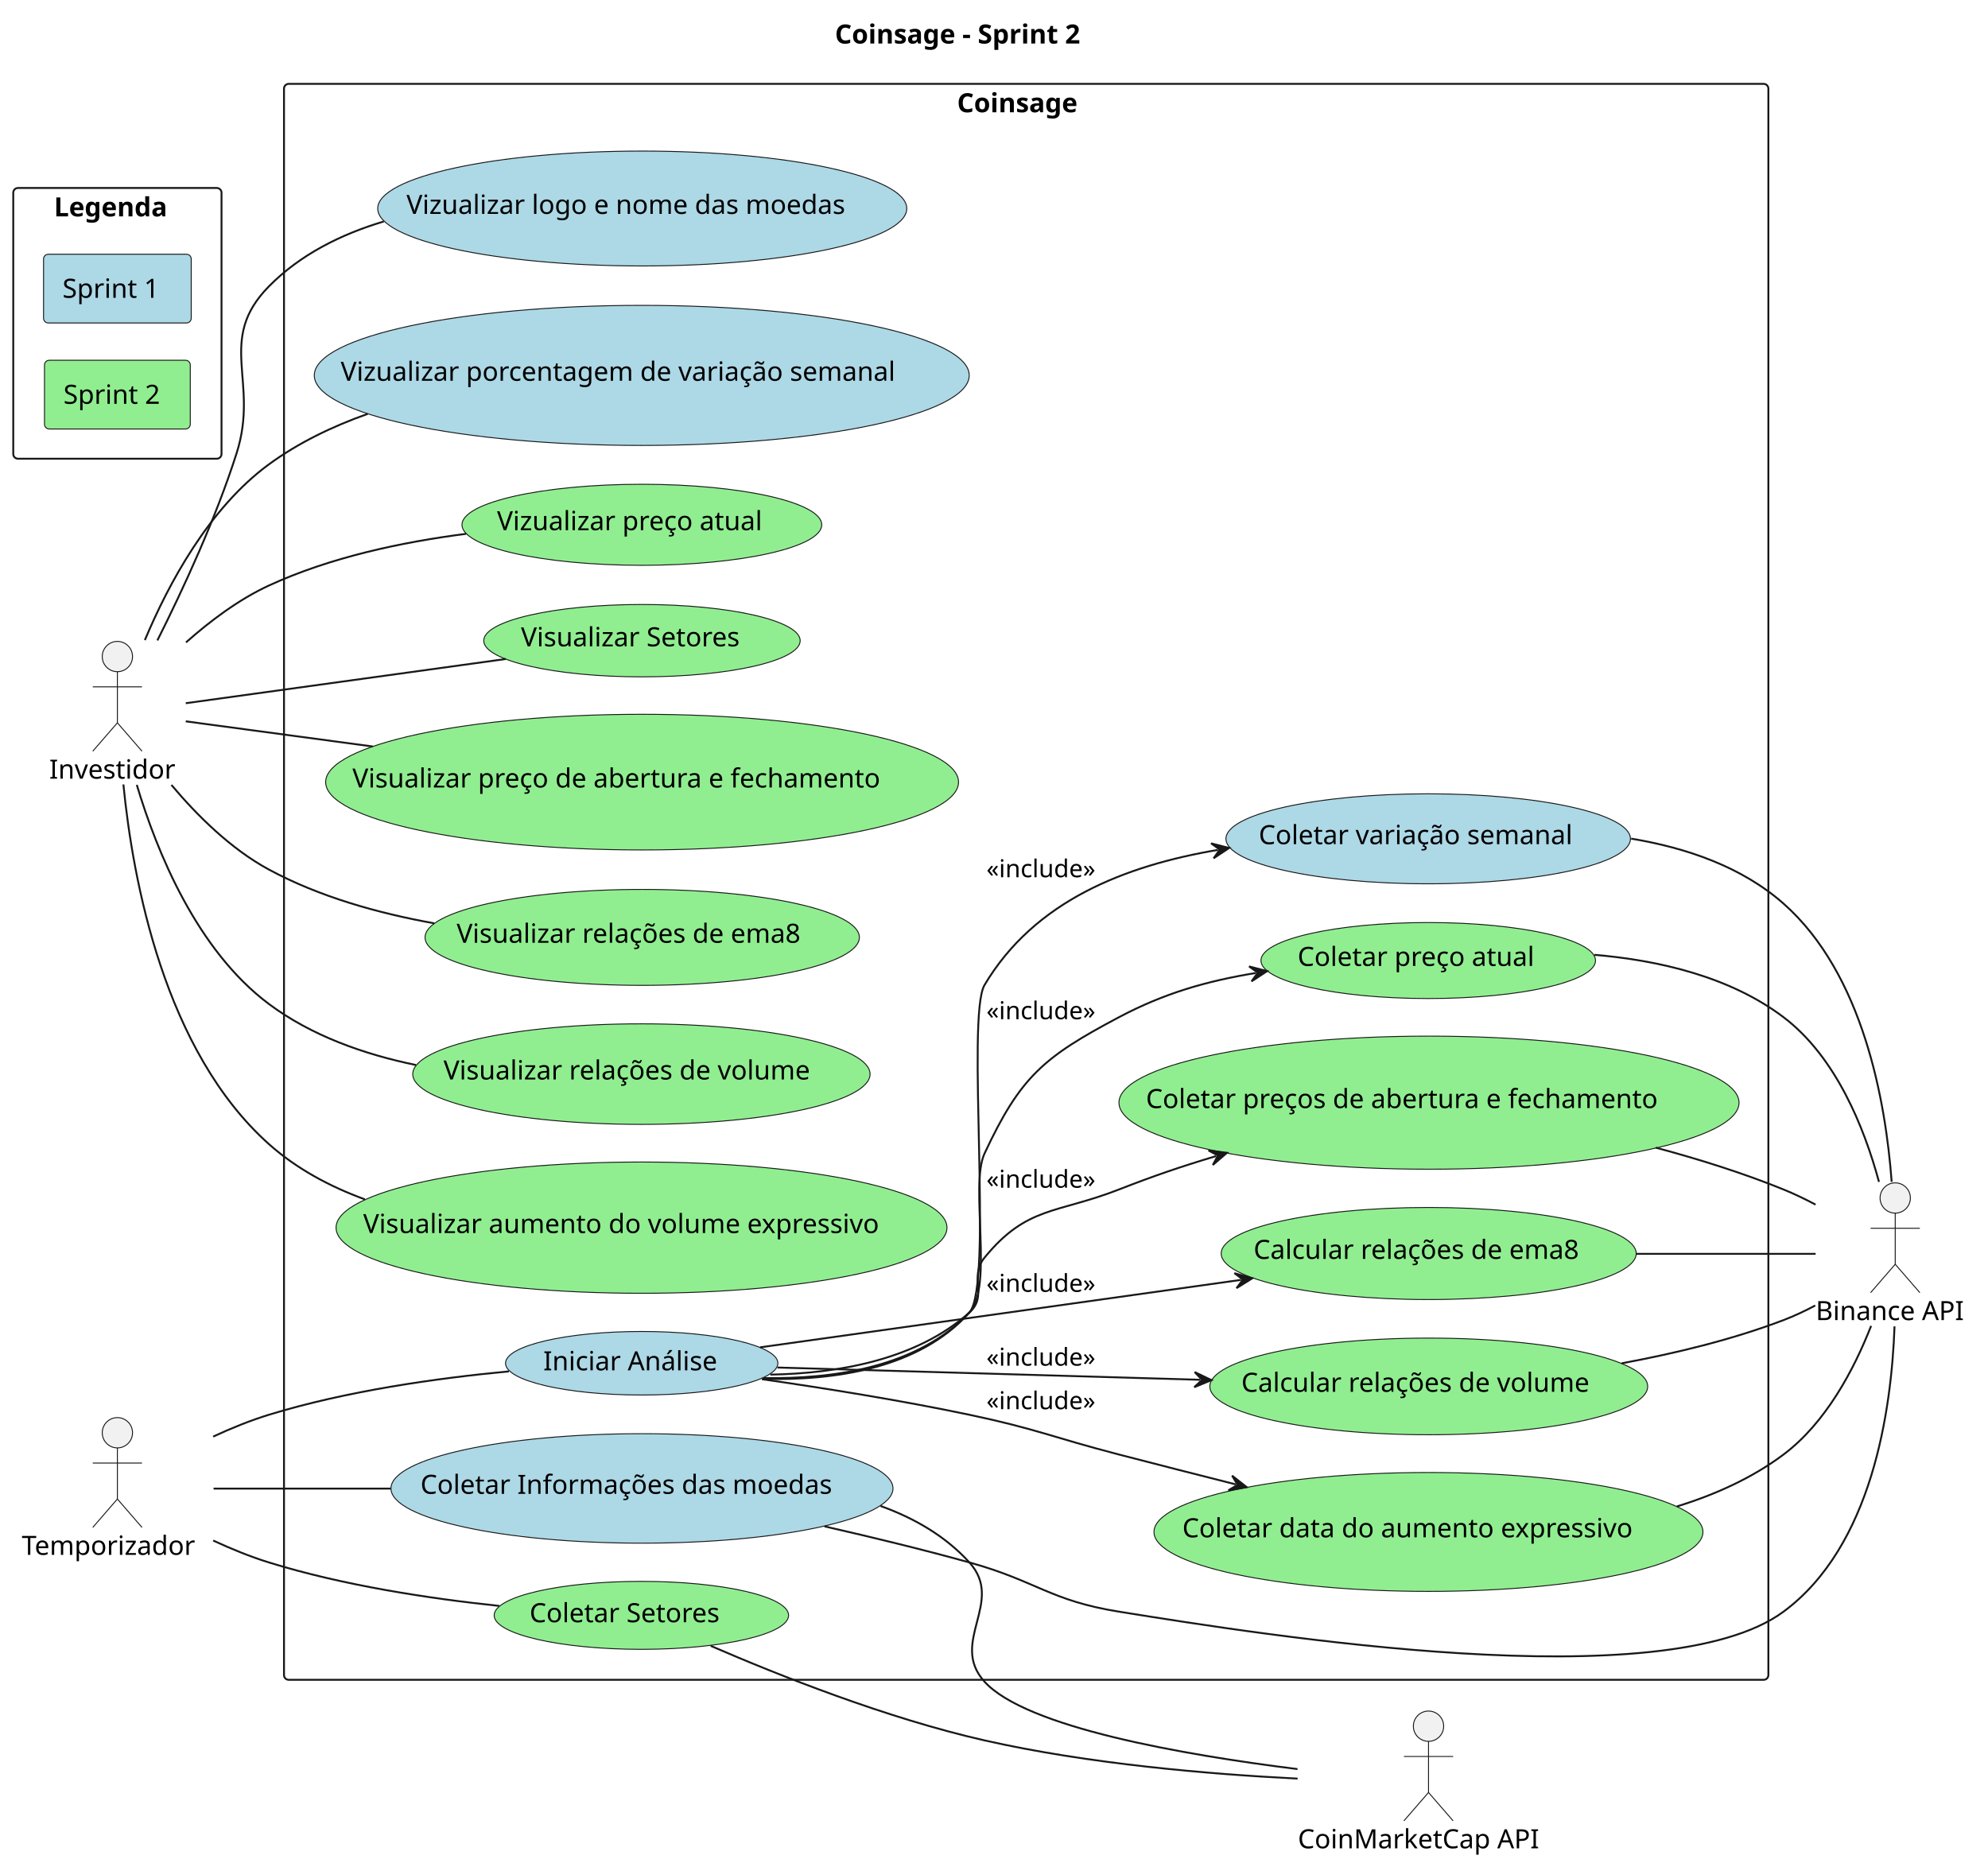
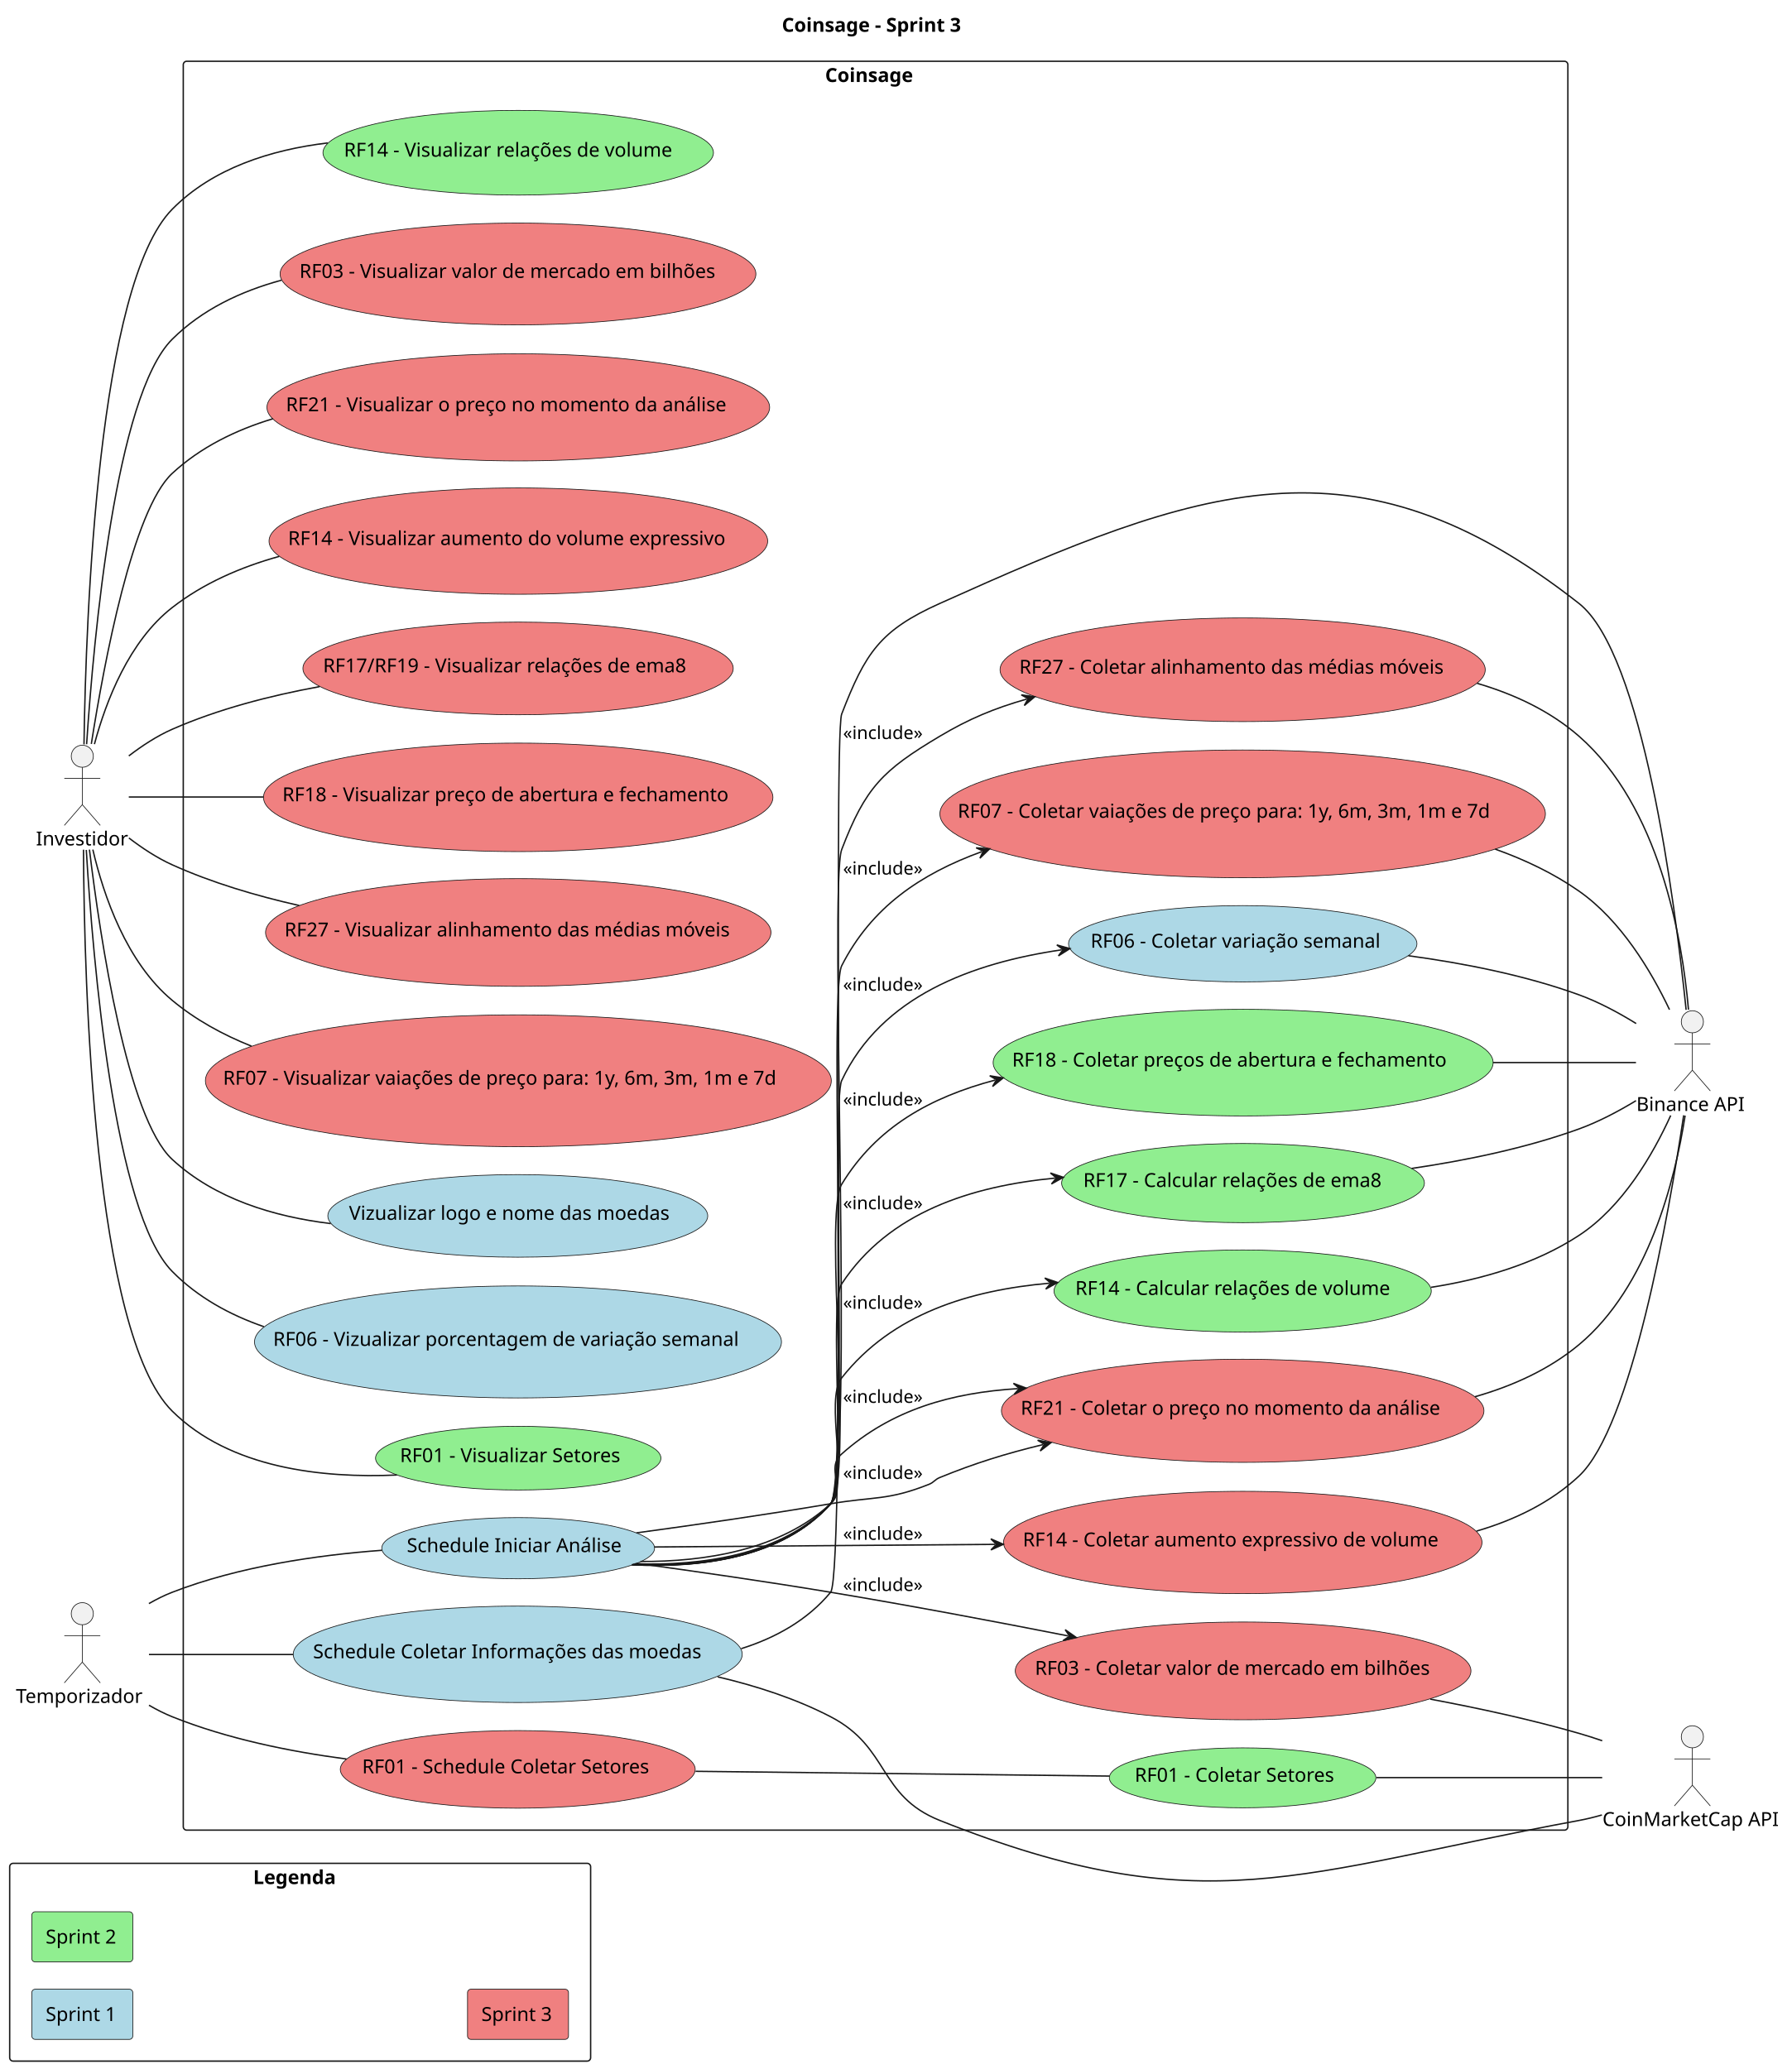
- <svg xmlns="http://www.w3.org/2000/svg" contentStyleType="text/css" height="984px" preserveAspectRatio="none" style="width:1050px;height:984px;background:#FFFFFF;" version="1.1" viewBox="0 0 1050 984" width="1050px" zoomAndPan="magnify">
+ <svg xmlns="http://www.w3.org/2000/svg" contentStyleType="text/css" height="1496px" preserveAspectRatio="none" style="width:1295px;height:1496px;background:#FFFFFF;" version="1.1" viewBox="0 0 1295 1496" width="1295px" zoomAndPan="magnify">
  <defs />
  <g>
-     <text fill="#000000" font-family="sans-serif" font-size="14" font-weight="bold" lengthAdjust="spacing" textLength="154" x="441" y="22.995">Coinsage - Sprint 2</text>
+     <text fill="#000000" font-family="sans-serif" font-size="14" font-weight="bold" lengthAdjust="spacing" textLength="151" x="565.25" y="22.995">Coinsage - Sprint 3</text>
    <g id="cluster_Legenda">
-       <rect fill="none" height="143" rx="2.5" ry="2.5" style="stroke:#181818;stroke-width:1.0;" width="110" x="7" y="99.297" />
-       <text fill="#000000" font-family="sans-serif" font-size="14" font-weight="bold" lengthAdjust="spacing" textLength="67" x="28.5" y="114.292">Legenda</text>
+       <rect fill="none" height="143" rx="2.5" ry="2.5" style="stroke:#181818;stroke-width:1.0;" width="420" x="7" y="1347.297" />
+       <text fill="#000000" font-family="sans-serif" font-size="14" font-weight="bold" lengthAdjust="spacing" textLength="68" x="183" y="1362.292">Legenda</text>
    </g>
    <g id="cluster_Coinsage">
-       <rect fill="none" height="843" rx="2.5" ry="2.5" style="stroke:#181818;stroke-width:1.0;" width="784" x="150" y="44.297" />
-       <text fill="#000000" font-family="sans-serif" font-size="14" font-weight="bold" lengthAdjust="spacing" textLength="73" x="505.5" y="59.292">Coinsage</text>
+       <rect fill="none" height="1279" rx="2.5" ry="2.5" style="stroke:#181818;stroke-width:1.0;" width="1001" x="132.5" y="44.297" />
+       <text fill="#000000" font-family="sans-serif" font-size="14" font-weight="bold" lengthAdjust="spacing" textLength="73" x="596.5" y="59.292">Coinsage</text>
    </g>
    <g id="elem_Sprint 1">
-       <rect fill="#ADD8E6" height="36.297" rx="2.5" ry="2.5" style="stroke:#181818;stroke-width:0.5;" width="78" x="23" y="134.297" />
-       <text fill="#000000" font-family="sans-serif" font-size="14" lengthAdjust="spacing" textLength="58" x="33" y="157.292">Sprint 1</text>
+       <rect fill="#ADD8E6" height="36.297" rx="2.5" ry="2.5" style="stroke:#181818;stroke-width:0.5;" width="73" x="23" y="1438.297" />
+       <text fill="#000000" font-family="sans-serif" font-size="14" lengthAdjust="spacing" textLength="53" x="33" y="1461.292">Sprint 1</text>
    </g>
    <g id="elem_Sprint 2">
-       <rect fill="#90EE90" height="36.297" rx="2.5" ry="2.5" style="stroke:#181818;stroke-width:0.5;" width="77" x="23.5" y="190.297" />
-       <text fill="#000000" font-family="sans-serif" font-size="14" lengthAdjust="spacing" textLength="57" x="33.5" y="213.292">Sprint 2</text>
+       <rect fill="#90EE90" height="36.297" rx="2.5" ry="2.5" style="stroke:#181818;stroke-width:0.5;" width="73" x="23" y="1382.297" />
+       <text fill="#000000" font-family="sans-serif" font-size="14" lengthAdjust="spacing" textLength="53" x="33" y="1405.292">Sprint 2</text>
+     </g>
+     <g id="elem_Sprint 3">
+       <rect fill="#F08080" height="36.297" rx="2.5" ry="2.5" style="stroke:#181818;stroke-width:0.5;" width="73" x="338" y="1438.297" />
+       <text fill="#000000" font-family="sans-serif" font-size="14" lengthAdjust="spacing" textLength="53" x="348" y="1461.292">Sprint 3</text>
+     </g>
+     <g id="elem_sch_cripto_info">
+       <ellipse cx="374.298" cy="1196.157" fill="#ADD8E6" rx="162.298" ry="34.86" style="stroke:#181818;stroke-width:0.5;" />
+       <text fill="#000000" font-family="sans-serif" font-size="14" lengthAdjust="spacing" textLength="296" x="226.298" y="1199.003">Schedule Coletar Informações das moedas</text>
    </g>
    <g id="elem_sch_analysis">
-       <ellipse cx="338.929" cy="720.083" fill="#ADD8E6" rx="71.929" ry="16.786" style="stroke:#181818;stroke-width:0.5;" />
-       <text fill="#000000" font-family="sans-serif" font-size="14" lengthAdjust="spacing" textLength="98" x="286.929" y="723.83">Iniciar Análise</text>
-     </g>
-     <g id="elem_sch_cripto_info">
-       <ellipse cx="339.072" cy="786.211" fill="#ADD8E6" rx="132.572" ry="28.914" style="stroke:#181818;stroke-width:0.5;" />
-       <text fill="#000000" font-family="sans-serif" font-size="14" lengthAdjust="spacing" textLength="234" x="222.072" y="789.058">Coletar Informações das moedas</text>
+       <ellipse cx="374.615" cy="1119.42" fill="#ADD8E6" rx="98.615" ry="22.123" style="stroke:#181818;stroke-width:0.5;" />
+       <text fill="#000000" font-family="sans-serif" font-size="14" lengthAdjust="spacing" textLength="161" x="294.115" y="1122.266">Schedule Iniciar Análise</text>
+     </g>
+     <g id="elem_sch_sectors">
+       <ellipse cx="374.308" cy="1279.359" fill="#F08080" rx="128.308" ry="28.062" style="stroke:#181818;stroke-width:0.5;" />
+       <text fill="#000000" font-family="sans-serif" font-size="14" lengthAdjust="spacing" textLength="225" x="261.808" y="1282.205">RF01 - Schedule Coletar Setores</text>
    </g>
    <g id="elem_collect_cripto_week_incresse">
-       <ellipse cx="754.328" cy="443.062" fill="#ADD8E6" rx="106.828" ry="23.765" style="stroke:#181818;stroke-width:0.5;" />
-       <text fill="#000000" font-family="sans-serif" font-size="14" lengthAdjust="spacing" textLength="179" x="664.828" y="445.909">Coletar variação semanal</text>
+       <ellipse cx="898.447" cy="682.386" fill="#ADD8E6" rx="125.947" ry="27.589" style="stroke:#181818;stroke-width:0.5;" />
+       <text fill="#000000" font-family="sans-serif" font-size="14" lengthAdjust="spacing" textLength="220" x="788.447" y="685.233">RF06 - Coletar variação semanal</text>
+     </g>
+     <g id="elem_collect_sectors">
+       <ellipse cx="898.359" cy="1285.469" fill="#90EE90" rx="96.359" ry="21.672" style="stroke:#181818;stroke-width:0.5;" />
+       <text fill="#000000" font-family="sans-serif" font-size="14" lengthAdjust="spacing" textLength="156" x="820.359" y="1288.315">RF01 - Coletar Setores</text>
+     </g>
+     <g id="elem_collect_cripto_open_close">
+       <ellipse cx="898.733" cy="768.343" fill="#90EE90" rx="180.733" ry="38.547" style="stroke:#181818;stroke-width:0.5;" />
+       <text fill="#000000" font-family="sans-serif" font-size="14" lengthAdjust="spacing" textLength="334" x="731.733" y="771.19">RF18 - Coletar preços de abertura e fechamento</text>
+     </g>
+     <g id="elem_collect_ema8_relations">
+       <ellipse cx="898.649" cy="855.427" fill="#90EE90" rx="131.149" ry="28.63" style="stroke:#181818;stroke-width:0.5;" />
+       <text fill="#000000" font-family="sans-serif" font-size="14" lengthAdjust="spacing" textLength="231" x="783.149" y="858.273">RF17 - Calcular relações de ema8</text>
+     </g>
+     <g id="elem_collect_volume_relations">
+       <ellipse cx="898.375" cy="933.472" fill="#90EE90" rx="136.375" ry="29.675" style="stroke:#181818;stroke-width:0.5;" />
+       <text fill="#000000" font-family="sans-serif" font-size="14" lengthAdjust="spacing" textLength="242" x="777.375" y="936.319">RF14 - Calcular relações de volume</text>
+     </g>
+     <g id="elem_collect_market_cap">
+       <ellipse cx="898.716" cy="1208.14" fill="#F08080" rx="164.716" ry="35.343" style="stroke:#181818;stroke-width:0.5;" />
+       <text fill="#000000" font-family="sans-serif" font-size="14" lengthAdjust="spacing" textLength="301" x="748.216" y="1210.987">RF03 - Coletar valor de mercado em bilhões</text>
    </g>
    <g id="elem_collect_cripto_current_price">
-       <ellipse cx="754.352" cy="507.367" fill="#90EE90" rx="88.352" ry="20.07" style="stroke:#181818;stroke-width:0.5;" />
-       <text fill="#000000" font-family="sans-serif" font-size="14" lengthAdjust="spacing" textLength="138" x="685.352" y="510.214">Coletar preço atual</text>
-     </g>
-     <g id="elem_sch_sectors">
-       <ellipse cx="338.753" cy="853.247" fill="#90EE90" rx="77.753" ry="17.951" style="stroke:#181818;stroke-width:0.5;" />
-       <text fill="#000000" font-family="sans-serif" font-size="14" lengthAdjust="spacing" textLength="113" x="279.699" y="856.878">Coletar Setores</text>
-     </g>
-     <g id="elem_collect_cripto_open_close">
-       <ellipse cx="754.749" cy="582.447" fill="#90EE90" rx="163.749" ry="35.15" style="stroke:#181818;stroke-width:0.5;" />
-       <text fill="#000000" font-family="sans-serif" font-size="14" lengthAdjust="spacing" textLength="299" x="605.249" y="585.293">Coletar preços de abertura e fechamento</text>
-     </g>
-     <g id="elem_collect_ema8_relations">
-       <ellipse cx="754.593" cy="662.116" fill="#90EE90" rx="109.594" ry="24.319" style="stroke:#181818;stroke-width:0.5;" />
-       <text fill="#000000" font-family="sans-serif" font-size="14" lengthAdjust="spacing" textLength="185" x="662.093" y="664.962">Calcular relações de ema8</text>
-     </g>
-     <g id="elem_collect_volume_relations">
-       <ellipse cx="754.627" cy="732.322" fill="#90EE90" rx="115.627" ry="25.526" style="stroke:#181818;stroke-width:0.5;" />
-       <text fill="#000000" font-family="sans-serif" font-size="14" lengthAdjust="spacing" textLength="198" x="655.627" y="735.169">Calcular relações de volume</text>
+       <ellipse cx="898.412" cy="1020.079" fill="#F08080" rx="174.412" ry="37.282" style="stroke:#181818;stroke-width:0.5;" />
+       <text fill="#000000" font-family="sans-serif" font-size="14" lengthAdjust="spacing" textLength="321" x="737.912" y="1022.926">RF21 - Coletar o preço no momento da análise</text>
    </g>
    <g id="elem_collect_expressive_volume_date">
-       <ellipse cx="754.472" cy="809.191" fill="#90EE90" rx="144.972" ry="31.394" style="stroke:#181818;stroke-width:0.5;" />
-       <text fill="#000000" font-family="sans-serif" font-size="14" lengthAdjust="spacing" textLength="260" x="624.472" y="812.038">Coletar data do aumento expressivo</text>
+       <ellipse cx="898.456" cy="1115.288" fill="#F08080" rx="172.956" ry="36.991" style="stroke:#181818;stroke-width:0.5;" />
+       <text fill="#000000" font-family="sans-serif" font-size="14" lengthAdjust="spacing" textLength="318" x="739.456" y="1118.135">RF14 - Coletar aumento expressivo de volume</text>
+     </g>
+     <g id="elem_collect_emas_aligned">
+       <ellipse cx="898.384" cy="484.274" fill="#F08080" rx="175.384" ry="37.477" style="stroke:#181818;stroke-width:0.5;" />
+       <text fill="#000000" font-family="sans-serif" font-size="14" lengthAdjust="spacing" textLength="323" x="736.884" y="487.12">RF27 - Coletar alinhamento das médias móveis</text>
+     </g>
+     <g id="elem_collect_cripto_price_variations">
+       <ellipse cx="898.379" cy="588.473" fill="#F08080" rx="218.879" ry="46.176" style="stroke:#181818;stroke-width:0.5;" />
+       <text fill="#000000" font-family="sans-serif" font-size="14" lengthAdjust="spacing" textLength="412" x="692.379" y="591.319">RF07 - Coletar vaiações de preço para: 1y, 6m, 3m, 1m e 7d</text>
    </g>
    <g id="elem_view_cripto_info">
-       <ellipse cx="339.212" cy="110.139" fill="#ADD8E6" rx="139.712" ry="30.342" style="stroke:#181818;stroke-width:0.5;" />
-       <text fill="#000000" font-family="sans-serif" font-size="14" lengthAdjust="spacing" textLength="249" x="214.712" y="112.986">Vizualizar logo e nome das moedas</text>
+       <ellipse cx="374.328" cy="879.162" fill="#ADD8E6" rx="137.328" ry="29.866" style="stroke:#181818;stroke-width:0.5;" />
+       <text fill="#000000" font-family="sans-serif" font-size="14" lengthAdjust="spacing" textLength="244" x="252.328" y="882.009">Vizualizar logo e nome das moedas</text>
    </g>
    <g id="elem_view_cripto_week_incresse">
-       <ellipse cx="338.956" cy="198.288" fill="#ADD8E6" rx="172.956" ry="36.991" style="stroke:#181818;stroke-width:0.5;" />
-       <text fill="#000000" font-family="sans-serif" font-size="14" lengthAdjust="spacing" textLength="318" x="179.956" y="201.135">Vizualizar porcentagem de variação semanal</text>
+       <ellipse cx="374.481" cy="970.293" fill="#ADD8E6" rx="190.481" ry="40.496" style="stroke:#181818;stroke-width:0.5;" />
+       <text fill="#000000" font-family="sans-serif" font-size="14" lengthAdjust="spacing" textLength="354" x="197.481" y="973.14">RF06 - Vizualizar porcentagem de variação semanal</text>
+     </g>
+     <g id="elem_view_sectors">
+       <ellipse cx="374.661" cy="1054.329" fill="#90EE90" rx="103.161" ry="23.032" style="stroke:#181818;stroke-width:0.5;" />
+       <text fill="#000000" font-family="sans-serif" font-size="14" lengthAdjust="spacing" textLength="171" x="289.161" y="1057.176">RF01 - Visualizar Setores</text>
+     </g>
+     <g id="elem_view_volume_relations">
+       <ellipse cx="374.645" cy="110.426" fill="#90EE90" rx="141.145" ry="30.629" style="stroke:#181818;stroke-width:0.5;" />
+       <text fill="#000000" font-family="sans-serif" font-size="14" lengthAdjust="spacing" textLength="252" x="248.645" y="113.272">RF14 - Visualizar relações de volume</text>
+     </g>
+     <g id="elem_view_market_cap">
+       <ellipse cx="374.485" cy="198.094" fill="#F08080" rx="171.985" ry="36.797" style="stroke:#181818;stroke-width:0.5;" />
+       <text fill="#000000" font-family="sans-serif" font-size="14" lengthAdjust="spacing" textLength="316" x="216.485" y="200.941">RF03 - Visualizar valor de mercado em bilhões</text>
    </g>
    <g id="elem_view_cripto_current_price">
-       <ellipse cx="339.012" cy="277.199" fill="#90EE90" rx="95.012" ry="21.402" style="stroke:#181818;stroke-width:0.5;" />
-       <text fill="#000000" font-family="sans-serif" font-size="14" lengthAdjust="spacing" textLength="153" x="262.512" y="280.046">Vizualizar preço atual</text>
-     </g>
-     <g id="elem_view_sectors">
-       <ellipse cx="339.066" cy="338.41" fill="#90EE90" rx="83.566" ry="19.113" style="stroke:#181818;stroke-width:0.5;" />
-       <text fill="#000000" font-family="sans-serif" font-size="14" lengthAdjust="spacing" textLength="127" x="275.162" y="341.394">Visualizar Setores</text>
+       <ellipse cx="374.706" cy="294.538" fill="#F08080" rx="181.706" ry="38.741" style="stroke:#181818;stroke-width:0.5;" />
+       <text fill="#000000" font-family="sans-serif" font-size="14" lengthAdjust="spacing" textLength="336" x="206.706" y="297.385">RF21 - Visualizar o preço no momento da análise</text>
+     </g>
+     <g id="elem_view_expressive_volume_increase">
+       <ellipse cx="374.746" cy="391.246" fill="#F08080" rx="180.246" ry="38.449" style="stroke:#181818;stroke-width:0.5;" />
+       <text fill="#000000" font-family="sans-serif" font-size="14" lengthAdjust="spacing" textLength="333" x="208.246" y="394.093">RF14 - Visualizar aumento do volume expressivo</text>
+     </g>
+     <g id="elem_view_ema8_relations">
+       <ellipse cx="374.542" cy="483.305" fill="#F08080" rx="155.542" ry="33.508" style="stroke:#181818;stroke-width:0.5;" />
+       <text fill="#000000" font-family="sans-serif" font-size="14" lengthAdjust="spacing" textLength="282" x="233.542" y="486.152">RF17/RF19 - Visualizar relações de ema8</text>
    </g>
    <g id="elem_view_cripto_open_close">
-       <ellipse cx="339.137" cy="413.124" fill="#90EE90" rx="167.137" ry="35.827" style="stroke:#181818;stroke-width:0.5;" />
-       <text fill="#000000" font-family="sans-serif" font-size="14" lengthAdjust="spacing" textLength="306" x="186.137" y="415.971">Visualizar preço de abertura e fechamento</text>
-     </g>
-     <g id="elem_view_ema8_relations">
-       <ellipse cx="339.196" cy="495.136" fill="#90EE90" rx="114.696" ry="25.339" style="stroke:#181818;stroke-width:0.5;" />
-       <text fill="#000000" font-family="sans-serif" font-size="14" lengthAdjust="spacing" textLength="196" x="241.196" y="497.983">Visualizar relações de ema8</text>
-     </g>
-     <g id="elem_view_volume_relations">
-       <ellipse cx="338.772" cy="567.351" fill="#90EE90" rx="120.772" ry="26.554" style="stroke:#181818;stroke-width:0.5;" />
-       <text fill="#000000" font-family="sans-serif" font-size="14" lengthAdjust="spacing" textLength="209" x="234.272" y="570.198">Visualizar relações de volume</text>
-     </g>
-     <g id="elem_view_expressive_volume_increase">
-       <ellipse cx="338.832" cy="648.463" fill="#90EE90" rx="161.332" ry="34.666" style="stroke:#181818;stroke-width:0.5;" />
-       <text fill="#000000" font-family="sans-serif" font-size="14" lengthAdjust="spacing" textLength="294" x="191.832" y="651.31">Visualizar aumento do volume expressivo</text>
+       <ellipse cx="374.641" cy="576.525" fill="#F08080" rx="184.141" ry="39.228" style="stroke:#181818;stroke-width:0.5;" />
+       <text fill="#000000" font-family="sans-serif" font-size="14" lengthAdjust="spacing" textLength="341" x="204.141" y="579.372">RF18 - Visualizar preço de abertura e fechamento</text>
+     </g>
+     <g id="elem_view_emas_aligned">
+       <ellipse cx="374.68" cy="674.233" fill="#F08080" rx="182.68" ry="38.936" style="stroke:#181818;stroke-width:0.5;" />
+       <text fill="#000000" font-family="sans-serif" font-size="14" lengthAdjust="spacing" textLength="338" x="205.68" y="677.08">RF27 - Visualizar alinhamento das médias móveis</text>
+     </g>
+     <g id="elem_view_cripto_price_variations">
+       <ellipse cx="374.749" cy="781.447" fill="#F08080" rx="226.249" ry="47.65" style="stroke:#181818;stroke-width:0.5;" />
+       <text fill="#000000" font-family="sans-serif" font-size="14" lengthAdjust="spacing" textLength="427" x="161.249" y="784.293">RF07 - Visualizar vaiações de preço para: 1y, 6m, 3m, 1m e 7d</text>
    </g>
    <g id="elem_investor">
-       <ellipse cx="62" cy="346.797" fill="#F1F1F1" rx="8" ry="8" style="stroke:#181818;stroke-width:0.5;" />
-       <path d="M62,354.797 L62,381.797 M49,362.797 L75,362.797 M62,381.797 L49,396.797 M62,381.797 L75,396.797 " fill="none" style="stroke:#181818;stroke-width:0.5;" />
-       <text fill="#000000" font-family="sans-serif" font-size="14" lengthAdjust="spacing" textLength="72" x="26" y="411.292">Investidor</text>
+       <ellipse cx="59.5" cy="546.797" fill="#F1F1F1" rx="8" ry="8" style="stroke:#181818;stroke-width:0.5;" />
+       <path d="M59.5,554.797 L59.5,581.797 M46.5,562.797 L72.5,562.797 M59.5,581.797 L46.5,596.797 M59.5,581.797 L72.5,596.797 " fill="none" style="stroke:#181818;stroke-width:0.5;" />
+       <text fill="#000000" font-family="sans-serif" font-size="14" lengthAdjust="spacing" textLength="67" x="26" y="611.292">Investidor</text>
    </g>
    <g id="elem_schedule">
-       <ellipse cx="62" cy="756.797" fill="#F1F1F1" rx="8" ry="8" style="stroke:#181818;stroke-width:0.5;" />
-       <path d="M62,764.797 L62,791.797 M49,772.797 L75,772.797 M62,791.797 L49,806.797 M62,791.797 L75,806.797 " fill="none" style="stroke:#181818;stroke-width:0.5;" />
-       <text fill="#000000" font-family="sans-serif" font-size="14" lengthAdjust="spacing" textLength="101" x="11.5" y="821.292">Temporizador</text>
+       <ellipse cx="59.5" cy="1166.797" fill="#F1F1F1" rx="8" ry="8" style="stroke:#181818;stroke-width:0.5;" />
+       <path d="M59.5,1174.797 L59.5,1201.797 M46.5,1182.797 L72.5,1182.797 M59.5,1201.797 L46.5,1216.797 M59.5,1201.797 L72.5,1216.797 " fill="none" style="stroke:#181818;stroke-width:0.5;" />
+       <text fill="#000000" font-family="sans-serif" font-size="14" lengthAdjust="spacing" textLength="96" x="11.5" y="1231.292">Temporizador</text>
    </g>
    <g id="elem_binance">
-       <ellipse cx="1001" cy="632.797" fill="#F1F1F1" rx="8" ry="8" style="stroke:#181818;stroke-width:0.5;" />
-       <path d="M1001,640.797 L1001,667.797 M988,648.797 L1014,648.797 M1001,667.797 L988,682.797 M1001,667.797 L1014,682.797 " fill="none" style="stroke:#181818;stroke-width:0.5;" />
-       <text fill="#000000" font-family="sans-serif" font-size="14" lengthAdjust="spacing" textLength="84" x="959" y="697.292">Binance API</text>
+       <ellipse cx="1223.5" cy="738.797" fill="#F1F1F1" rx="8" ry="8" style="stroke:#181818;stroke-width:0.5;" />
+       <path d="M1223.5,746.797 L1223.5,773.797 M1210.5,754.797 L1236.5,754.797 M1223.5,773.797 L1210.5,788.797 M1223.5,773.797 L1236.5,788.797 " fill="none" style="stroke:#181818;stroke-width:0.5;" />
+       <text fill="#000000" font-family="sans-serif" font-size="14" lengthAdjust="spacing" textLength="81" x="1183" y="803.292">Binance API</text>
    </g>
    <g id="elem_cmc">
-       <ellipse cx="754.5" cy="911.797" fill="#F1F1F1" rx="8" ry="8" style="stroke:#181818;stroke-width:0.5;" />
-       <path d="M754.5,919.797 L754.5,946.797 M741.5,927.797 L767.5,927.797 M754.5,946.797 L741.5,961.797 M754.5,946.797 L767.5,961.797 " fill="none" style="stroke:#181818;stroke-width:0.5;" />
-       <text fill="#000000" font-family="sans-serif" font-size="14" lengthAdjust="spacing" textLength="138" x="685.5" y="976.292">CoinMarketCap API</text>
+       <ellipse cx="1223.5" cy="1255.797" fill="#F1F1F1" rx="8" ry="8" style="stroke:#181818;stroke-width:0.5;" />
+       <path d="M1223.5,1263.797 L1223.5,1290.797 M1210.5,1271.797 L1236.5,1271.797 M1223.5,1290.797 L1210.5,1305.797 M1223.5,1290.797 L1236.5,1305.797 " fill="none" style="stroke:#181818;stroke-width:0.5;" />
+       <text fill="#000000" font-family="sans-serif" font-size="14" lengthAdjust="spacing" textLength="130" x="1158.5" y="1320.292">CoinMarketCap API</text>
    </g>
    <g id="link_schedule_sch_analysis">
-       <path d="M112.579,758.829 C122.123,754.407 132.203,750.303 142,747.297 C183.047,734.701 230.739,727.969 268.801,724.377 " fill="none" id="schedule-sch_analysis" style="stroke:#181818;stroke-width:1.0;" />
+       <path d="M107.65,1159.487 C113.13,1156.337 118.8,1153.507 124.5,1151.297 C172.44,1132.687 229.09,1124.427 276.24,1120.937 " fill="none" id="schedule-sch_analysis" style="stroke:#181818;stroke-width:1.0;" />
+     </g>
+     <g id="link_schedule_sch_cripto_info">
+       <path d="M107.7,1196.297 C135.96,1196.297 173.73,1196.297 211.9,1196.297 " fill="none" id="schedule-sch_cripto_info" style="stroke:#181818;stroke-width:1.0;" />
    </g>
    <g id="link_schedule_sch_sectors">
-       <path d="M112.591,813.725 C122.134,818.15 132.21,822.266 142,825.297 C181.239,837.445 226.553,844.353 263.72,848.266 " fill="none" id="schedule-sch_sectors" style="stroke:#181818;stroke-width:1.0;" />
-     </g>
-     <g id="link_schedule_sch_cripto_info">
-       <path d="M112.8,786.297 C139.19,786.297 172.978,786.297 206.309,786.297 " fill="none" id="schedule-sch_cripto_info" style="stroke:#181818;stroke-width:1.0;" />
-     </g>
-     <g id="link_sch_sectors_cmc">
-       <path d="M375.376,869.363 C411.091,884.837 468.222,907.572 520,919.297 C574.803,931.707 638.374,937.13 685.335,939.493 " fill="none" id="sch_sectors-cmc" style="stroke:#181818;stroke-width:1.0;" />
+       <path d="M107.7,1232.967 C113.17,1236.147 118.83,1239.017 124.5,1241.297 C163.96,1257.157 209.37,1266.447 250.52,1271.877 " fill="none" id="schedule-sch_sectors" style="stroke:#181818;stroke-width:1.0;" />
    </g>
    <g id="link_sch_cripto_info_binance">
-       <path d="M435.481,806.252 C460.498,811.942 487.362,818.466 512,825.297 C547.62,835.173 554.502,845.445 591,851.297 C668.016,863.645 879.275,897.66 942,851.297 C988.784,816.716 999.04,745.073 1000.63,700.605 " fill="none" id="sch_cripto_info-binance" style="stroke:#181818;stroke-width:1.0;" />
+       <path d="M535.87,1192.067 C560.79,1184.217 583.77,1171.447 600.5,1151.297 C611.77,1137.727 602.13,532.747 608.5,516.297 C625.66,471.957 636.14,455.787 679.5,436.297 C866.78,352.107 980.01,309.477 1141.5,436.297 C1187.64,472.527 1210.83,650.887 1218.99,730.177 " fill="none" id="sch_cripto_info-binance" style="stroke:#181818;stroke-width:1.0;" />
    </g>
    <g id="link_sch_cripto_info_cmc">
-       <path d="M465.072,795.48 C482.842,801.859 499.344,811.354 512,825.297 C530.97,846.196 501.032,867.396 520,888.297 C541.895,912.423 624.52,926.875 685.296,934.454 " fill="none" id="sch_cripto_info-cmc" style="stroke:#181818;stroke-width:1.0;" />
+       <path d="M518.84,1212.437 C546.9,1219.017 575.39,1228.277 600.5,1241.297 C643.48,1263.587 634.53,1298.357 679.5,1316.297 C870.21,1392.407 939.59,1353.617 1141.5,1316.297 C1146.98,1315.287 1152.57,1313.917 1158.11,1312.317 " fill="none" id="sch_cripto_info-cmc" style="stroke:#181818;stroke-width:1.0;" />
    </g>
    <g id="link_collect_cripto_week_incresse_binance">
-       <path d="M861.54,442.985 C890.491,447.771 919.926,457.793 942,477.297 C984.124,514.516 995.97,581.903 999.12,624.26 " fill="none" id="collect_cripto_week_incresse-binance" style="stroke:#181818;stroke-width:1.0;" />
+       <path d="M1018.13,691.037 C1058.16,696.437 1102.54,705.167 1141.5,719.297 C1155.71,724.447 1170.17,732.227 1182.87,740.077 " fill="none" id="collect_cripto_week_incresse-binance" style="stroke:#181818;stroke-width:1.0;" />
    </g>
    <g id="link_collect_cripto_current_price_binance">
-       <path d="M842.111,504.35 C876.154,507.241 913.76,515.921 942,537.297 C969.755,558.305 984.696,595.812 992.42,624.277 " fill="none" id="collect_cripto_current_price-binance" style="stroke:#181818;stroke-width:1.0;" />
+       <path d="M1066.26,1009.937 C1093.57,1002.157 1119.94,990.247 1141.5,972.297 C1191.72,930.477 1211.01,853.137 1218.27,806.637 " fill="none" id="collect_cripto_current_price-binance" style="stroke:#181818;stroke-width:1.0;" />
    </g>
    <g id="link_collect_cripto_open_close_binance">
-       <path d="M874.534,606.205 C897.308,612.298 920.683,619.633 942,628.297 C947.623,630.582 953.354,633.342 958.919,636.289 " fill="none" id="collect_cripto_open_close-binance" style="stroke:#181818;stroke-width:1.0;" />
+       <path d="M1079.42,768.297 C1118.38,768.297 1155.9,768.297 1182.74,768.297 " fill="none" id="collect_cripto_open_close-binance" style="stroke:#181818;stroke-width:1.0;" />
    </g>
    <g id="link_collect_ema8_relations_binance">
-       <path d="M864.165,662.297 C897.835,662.297 932.898,662.297 958.964,662.297 " fill="none" id="collect_ema8_relations-binance" style="stroke:#181818;stroke-width:1.0;" />
+       <path d="M1020.53,844.847 C1059.91,839.077 1103.29,830.137 1141.5,816.297 C1155.64,811.177 1170.08,803.537 1182.77,795.847 " fill="none" id="collect_ema8_relations-binance" style="stroke:#181818;stroke-width:1.0;" />
    </g>
    <g id="link_collect_volume_relations_binance">
-       <path d="M856.524,720.115 C884.755,714.904 915.065,707.566 942,697.297 C947.605,695.16 953.278,692.486 958.77,689.573 " fill="none" id="collect_volume_relations-binance" style="stroke:#181818;stroke-width:1.0;" />
+       <path d="M1034.56,930.807 C1071.54,925.037 1110.06,913.887 1141.5,893.297 C1172.98,872.687 1194.84,835.127 1207.85,806.537 " fill="none" id="collect_volume_relations-binance" style="stroke:#181818;stroke-width:1.0;" />
    </g>
    <g id="link_collect_expressive_volume_date_binance">
-       <path d="M885.664,795.736 C905.821,789.528 925.421,780.725 942,768.297 C964.408,751.499 979.218,723.395 988.261,700.344 " fill="none" id="collect_expressive_volume_date-binance" style="stroke:#181818;stroke-width:1.0;" />
+       <path d="M1067.39,1107.097 C1094.74,1099.127 1120.84,1086.587 1141.5,1067.297 C1179.58,1031.747 1206.42,878.737 1217.22,806.427 " fill="none" id="collect_expressive_volume_date-binance" style="stroke:#181818;stroke-width:1.0;" />
+     </g>
+     <g id="link_collect_market_cap_cmc">
+       <path d="M1034.03,1228.567 C1069.31,1235.167 1107.1,1243.407 1141.5,1253.297 C1147.02,1254.887 1152.69,1256.707 1158.34,1258.657 " fill="none" id="collect_market_cap-cmc" style="stroke:#181818;stroke-width:1.0;" />
+     </g>
+     <g id="link_collect_emas_aligned_binance">
+       <path d="M1067.91,494.087 C1094.81,501.967 1120.61,514.047 1141.5,532.297 C1199.57,583.027 1216.05,677.307 1220.7,730.047 " fill="none" id="collect_emas_aligned-binance" style="stroke:#181818;stroke-width:1.0;" />
+     </g>
+     <g id="link_collect_cripto_price_variations_binance">
+       <path d="M1080.89,613.947 C1102.42,621.617 1123.21,631.517 1141.5,644.297 C1171.85,665.507 1193.69,702.087 1206.98,730.037 " fill="none" id="collect_cripto_price_variations-binance" style="stroke:#181818;stroke-width:1.0;" />
+     </g>
+     <g id="link_sch_sectors_collect_sectors">
+       <path d="M502.86,1280.757 C595.21,1281.827 718.14,1283.237 802.1,1284.197 " fill="none" id="sch_sectors-collect_sectors" style="stroke:#181818;stroke-width:1.0;" />
+     </g>
+     <g id="link_collect_sectors_cmc">
+       <path d="M995.1,1285.297 C1047.74,1285.297 1111.67,1285.297 1158.32,1285.297 " fill="none" id="collect_sectors-cmc" style="stroke:#181818;stroke-width:1.0;" />
    </g>
    <g id="link_investor_view_sectors">
-       <path d="M98.108,371.446 C140.534,365.583 212.964,355.575 267.163,348.085 " fill="none" id="investor-view_sectors" style="stroke:#181818;stroke-width:1.0;" />
+       <path d="M60.36,614.377 C60.84,711.337 67.64,963.857 124.5,1020.297 C166.23,1061.717 233.01,1068.947 286.92,1066.517 " fill="none" id="investor-view_sectors" style="stroke:#181818;stroke-width:1.0;" />
    </g>
    <g id="link_investor_view_cripto_info">
-       <path d="M83.122,338.276 C96.669,311.297 114.002,273.879 125,239.297 C137.072,201.336 114.05,179.68 142,151.297 C158.526,134.515 180.032,123.744 202.725,116.978 " fill="none" id="investor-view_cripto_info" style="stroke:#181818;stroke-width:1.0;" />
+       <path d="M64.66,614.307 C72.57,679.407 92,808.187 124.5,838.297 C155.27,866.807 197.86,879.727 239.12,884.727 " fill="none" id="investor-view_cripto_info" style="stroke:#181818;stroke-width:1.0;" />
    </g>
    <g id="link_investor_view_cripto_week_incresse">
-       <path d="M76.507,338.116 C88.977,308.395 110.387,268.431 142,245.297 C157.602,233.88 175.599,225.201 194.23,218.612 " fill="none" id="investor-view_cripto_week_incresse" style="stroke:#181818;stroke-width:1.0;" />
+       <path d="M62.39,614.547 C67.17,694.727 82.47,876.517 124.5,919.297 C142.82,937.947 166,950.697 190.81,959.277 " fill="none" id="investor-view_cripto_week_incresse" style="stroke:#181818;stroke-width:1.0;" />
    </g>
    <g id="link_investor_view_cripto_current_price">
-       <path d="M98.241,339.329 C110.985,328.001 126.163,316.61 142,309.297 C174.241,294.408 212.267,286.32 246.203,281.971 " fill="none" id="investor-view_cripto_current_price" style="stroke:#181818;stroke-width:1.0;" />
+       <path d="M66.02,537.907 C75.34,478.587 96,368.697 124.5,342.297 C144.93,323.377 170.46,310.877 197.33,302.777 " fill="none" id="investor-view_cripto_current_price" style="stroke:#181818;stroke-width:1.0;" />
    </g>
    <g id="link_investor_view_cripto_open_close">
-       <path d="M98.108,381.021 C123.665,384.459 160.11,389.363 196.898,394.312 " fill="none" id="investor-view_cripto_open_close" style="stroke:#181818;stroke-width:1.0;" />
+       <path d="M93.11,576.297 C117.46,576.297 152.88,576.297 190.4,576.297 " fill="none" id="investor-view_cripto_open_close" style="stroke:#181818;stroke-width:1.0;" />
    </g>
    <g id="link_investor_view_ema8_relations">
-       <path d="M90.543,414.619 C104.205,430.867 122.053,448.507 142,459.297 C168.55,473.659 199.77,482.413 229.392,487.714 " fill="none" id="investor-view_ema8_relations" style="stroke:#181818;stroke-width:1.0;" />
+       <path d="M93.11,546.577 C102.65,539.257 113.48,532.137 124.5,527.297 C157.65,512.727 195.3,502.977 231.1,496.447 " fill="none" id="investor-view_ema8_relations" style="stroke:#181818;stroke-width:1.0;" />
    </g>
    <g id="link_investor_view_volume_relations">
-       <path d="M72.248,414.568 C82.922,450.207 104.087,501.969 142,530.297 C164.4,547.034 192.171,556.894 219.694,562.55 " fill="none" id="investor-view_volume_relations" style="stroke:#181818;stroke-width:1.0;" />
+       <path d="M60.72,538.217 C62.1,444.357 70.92,205.617 124.5,151.297 C153.8,121.587 195.77,108.307 236.92,103.347 " fill="none" id="investor-view_volume_relations" style="stroke:#181818;stroke-width:1.0;" />
    </g>
    <g id="link_investor_view_expressive_volume_increase">
-       <path d="M65.17,414.354 C70.197,465.326 86.855,555.042 142,604.297 C156.566,617.307 174.138,626.73 192.704,633.514 " fill="none" id="investor-view_expressive_volume_increase" style="stroke:#181818;stroke-width:1.0;" />
+       <path d="M68.27,538.047 C76.7,506.667 93.34,463.587 124.5,439.297 C146.98,421.777 174.02,410.037 201.87,402.297 " fill="none" id="investor-view_expressive_volume_increase" style="stroke:#181818;stroke-width:1.0;" />
+     </g>
+     <g id="link_investor_view_market_cap">
+       <path d="M62.62,538.137 C67.77,460.057 83.64,285.977 124.5,245.297 C146.01,223.877 174.02,210.597 203.45,202.607 " fill="none" id="investor-view_market_cap" style="stroke:#181818;stroke-width:1.0;" />
+     </g>
+     <g id="link_investor_view_emas_aligned">
+       <path d="M93.17,605.877 C102.71,613.197 113.53,620.347 124.5,625.297 C153.11,638.207 185.09,647.727 216.34,654.747 " fill="none" id="investor-view_emas_aligned" style="stroke:#181818;stroke-width:1.0;" />
+     </g>
+     <g id="link_investor_view_cripto_price_variations">
+       <path d="M67.12,614.317 C74.99,647.927 91.46,695.777 124.5,723.297 C141.38,737.357 161.04,748.147 181.78,756.417 " fill="none" id="investor-view_cripto_price_variations" style="stroke:#181818;stroke-width:1.0;" />
    </g>
    <g id="link_sch_analysis_collect_cripto_week_incresse">
-       <path d="M402.806,728.334 C440.135,729.309 485.272,723.124 512,693.297 C524.842,678.966 510.169,536.839 520,520.297 C546.388,475.897 594.08,457.272 643.282,448.915 " fill="none" id="sch_analysis-to-collect_cripto_week_incresse" style="stroke:#181818;stroke-width:1.0;" />
-       <polygon fill="#181818" points="649.197,447.91,639.654,445.473,644.268,448.747,640.994,453.361,649.197,447.91" style="stroke:#181818;stroke-width:1.0;" />
-       <text fill="#000000" font-family="sans-serif" font-size="13" lengthAdjust="spacing" textLength="61" x="521" y="463.364">«include»</text>
+       <path d="M456.96,1131.357 C506,1133.607 565.52,1126.547 600.5,1087.297 C611.81,1074.597 601.26,796.687 608.5,781.297 C637.22,720.227 702.854,696.28 767.584,686.76 " fill="none" id="sch_analysis-to-collect_cripto_week_incresse" style="stroke:#181818;stroke-width:1.0;" />
+       <polygon fill="#181818" points="773.52,685.887,764.034,683.239,768.573,686.614,765.198,691.154,773.52,685.887" style="stroke:#181818;stroke-width:1.0;" />
+       <text fill="#000000" font-family="sans-serif" font-size="13" lengthAdjust="spacing" textLength="61" x="609.5" y="716.364">«include»</text>
    </g>
    <g id="link_sch_analysis_collect_cripto_current_price">
-       <path d="M403.568,727.897 C440.461,728.528 484.864,722.134 512,693.297 C524.85,679.641 512.07,626.289 520,609.297 C539.007,568.573 551.293,558.348 591,537.297 C614.826,524.666 637.144,518.239 663.341,513.931 " fill="none" id="sch_analysis-to-collect_cripto_current_price" style="stroke:#181818;stroke-width:1.0;" />
-       <polygon fill="#181818" points="669.262,512.958,659.732,510.471,664.328,513.769,661.03,518.365,669.262,512.958" style="stroke:#181818;stroke-width:1.0;" />
-       <text fill="#000000" font-family="sans-serif" font-size="13" lengthAdjust="spacing" textLength="61" x="521" y="538.364">«include»</text>
+       <path d="M462.96,1129.047 C509.37,1129.277 564.16,1120.927 600.5,1087.297 C612.53,1076.167 596.28,1062.217 608.5,1051.297 C644.52,1019.097 688.042,1007.019 735.902,1004.048 " fill="none" id="sch_analysis-to-collect_cripto_current_price" style="stroke:#181818;stroke-width:1.0;" />
+       <polygon fill="#181818" points="741.89,1003.677,732.659,1000.242,736.9,1003.987,733.155,1008.227,741.89,1003.677" style="stroke:#181818;stroke-width:1.0;" />
+       <text fill="#000000" font-family="sans-serif" font-size="13" lengthAdjust="spacing" textLength="61" x="609.5" y="1014.364">«include»</text>
+     </g>
+     <g id="link_sch_analysis_collect_cripto_current_price">
+       <path d="M460.07,1108.357 C502.34,1102.617 554.21,1095.147 600.5,1087.297 C632.21,1081.917 641.59,1085.127 671.5,1073.297 C675.4,1071.757 675.62,1069.887 679.5,1068.297 C704.79,1057.967 726.858,1051.098 754.008,1044.528 " fill="none" id="sch_analysis-to-collect_cripto_current_price-1" style="stroke:#181818;stroke-width:1.0;" />
+       <polygon fill="#181818" points="759.84,1043.117,750.152,1041.346,754.98,1044.293,752.033,1049.121,759.84,1043.117" style="stroke:#181818;stroke-width:1.0;" />
+       <text fill="#000000" font-family="sans-serif" font-size="13" lengthAdjust="spacing" textLength="61" x="609.5" y="1069.364">«include»</text>
    </g>
    <g id="link_sch_analysis_collect_cripto_open_close">
-       <path d="M406.879,726.087 C442.142,725.483 483.811,718.456 512,693.297 C521.975,684.394 511.537,674.648 520,664.297 C542.394,636.906 558.047,641.175 591,628.297 C609.16,621.2 623.104,616.409 642.305,610.654 " fill="none" id="sch_analysis-to-collect_cripto_open_close" style="stroke:#181818;stroke-width:1.0;" />
-       <polygon fill="#181818" points="648.052,608.931,638.283,607.683,643.263,610.366,640.579,615.346,648.052,608.931" style="stroke:#181818;stroke-width:1.0;" />
-       <text fill="#000000" font-family="sans-serif" font-size="13" lengthAdjust="spacing" textLength="61" x="521" y="627.364">«include»</text>
+       <path d="M457.4,1131.277 C506.29,1133.417 565.49,1126.257 600.5,1087.297 C617.67,1068.197 595.16,878.247 608.5,856.297 C633.7,814.837 672.622,793.399 719.462,780.939 " fill="none" id="sch_analysis-to-collect_cripto_open_close" style="stroke:#181818;stroke-width:1.0;" />
+       <polygon fill="#181818" points="725.26,779.397,715.534,777.845,720.428,780.682,717.591,785.576,725.26,779.397" style="stroke:#181818;stroke-width:1.0;" />
+       <text fill="#000000" font-family="sans-serif" font-size="13" lengthAdjust="spacing" textLength="61" x="609.5" y="799.364">«include»</text>
    </g>
    <g id="link_sch_analysis_collect_ema8_relations">
-       <path d="M401.459,711.676 C470.189,702.036 576.294,687.153 655.495,676.043 " fill="none" id="sch_analysis-to-collect_ema8_relations" style="stroke:#181818;stroke-width:1.0;" />
-       <polygon fill="#181818" points="661.437,675.21,651.969,672.499,656.486,675.904,653.08,680.421,661.437,675.21" style="stroke:#181818;stroke-width:1.0;" />
-       <text fill="#000000" font-family="sans-serif" font-size="13" lengthAdjust="spacing" textLength="61" x="521" y="682.364">«include»</text>
+       <path d="M457.74,1131.107 C506.44,1133.097 565.32,1125.837 600.5,1087.297 C612.43,1074.237 598.78,943.077 608.5,928.297 C642.68,876.297 702.548,857.622 762.758,851.822 " fill="none" id="sch_analysis-to-collect_ema8_relations" style="stroke:#181818;stroke-width:1.0;" />
+       <polygon fill="#181818" points="768.73,851.247,759.388,848.128,763.753,851.726,760.155,856.091,768.73,851.247" style="stroke:#181818;stroke-width:1.0;" />
+       <text fill="#000000" font-family="sans-serif" font-size="13" lengthAdjust="spacing" textLength="61" x="609.5" y="874.364">«include»</text>
    </g>
    <g id="link_sch_analysis_collect_volume_relations">
-       <path d="M410.613,722.346 C473.47,724.17 560.548,726.697 633.872,728.825 " fill="none" id="sch_analysis-to-collect_volume_relations" style="stroke:#181818;stroke-width:1.0;" />
-       <polygon fill="#181818" points="639.87,728.999,630.99,724.74,634.872,728.854,630.758,732.736,639.87,728.999" style="stroke:#181818;stroke-width:1.0;" />
-       <text fill="#000000" font-family="sans-serif" font-size="13" lengthAdjust="spacing" textLength="61" x="521" y="721.364">«include»</text>
+       <path d="M458.89,1130.697 C507.08,1132.287 565.01,1124.737 600.5,1087.297 C614.46,1072.567 595.95,1012.257 608.5,996.297 C645.08,949.767 701.313,932.895 758.673,927.825 " fill="none" id="sch_analysis-to-collect_volume_relations" style="stroke:#181818;stroke-width:1.0;" />
+       <polygon fill="#181818" points="764.65,927.297,755.333,924.105,759.669,927.737,756.037,932.074,764.65,927.297" style="stroke:#181818;stroke-width:1.0;" />
+       <text fill="#000000" font-family="sans-serif" font-size="13" lengthAdjust="spacing" textLength="61" x="609.5" y="946.364">«include»</text>
    </g>
    <g id="link_sch_analysis_collect_expressive_volume_date">
-       <path d="M402.383,728.493 C435.162,733.202 475.916,739.69 512,747.297 C547.549,754.791 555.83,759.186 591,768.297 C612.829,773.952 630.517,778.47 652.682,784.072 " fill="none" id="sch_analysis-to-collect_expressive_volume_date" style="stroke:#181818;stroke-width:1.0;" />
-       <polygon fill="#181818" points="658.499,785.542,650.754,779.458,653.651,784.317,648.793,787.215,658.499,785.542" style="stroke:#181818;stroke-width:1.0;" />
-       <text fill="#000000" font-family="sans-serif" font-size="13" lengthAdjust="spacing" textLength="61" x="521" y="744.364">«include»</text>
+       <path d="M473.07,1118.547 C543.89,1118.007 635.58,1117.303 719.38,1116.663 " fill="none" id="sch_analysis-to-collect_expressive_volume_date" style="stroke:#181818;stroke-width:1.0;" />
+       <polygon fill="#181818" points="725.38,1116.617,716.35,1112.686,720.38,1116.655,716.411,1120.686,725.38,1116.617" style="stroke:#181818;stroke-width:1.0;" />
+       <text fill="#000000" font-family="sans-serif" font-size="13" lengthAdjust="spacing" textLength="61" x="609.5" y="1113.364">«include»</text>
+     </g>
+     <g id="link_sch_analysis_collect_market_cap">
+       <path d="M460.06,1130.337 C502.31,1136.107 554.19,1143.567 600.5,1151.297 C659.15,1161.087 718.143,1172.218 772.263,1182.868 " fill="none" id="sch_analysis-to-collect_market_cap" style="stroke:#181818;stroke-width:1.0;" />
+       <polygon fill="#181818" points="778.15,1184.027,770.092,1178.364,773.244,1183.062,768.547,1186.214,778.15,1184.027" style="stroke:#181818;stroke-width:1.0;" />
+       <text fill="#000000" font-family="sans-serif" font-size="13" lengthAdjust="spacing" textLength="61" x="609.5" y="1150.364">«include»</text>
+     </g>
+     <g id="link_sch_analysis_collect_emas_aligned">
+       <path d="M456.81,1131.457 C505.95,1133.787 565.64,1126.787 600.5,1087.297 C617.89,1067.597 599.11,638.847 608.5,614.297 C625.72,569.267 638.08,556.957 679.5,532.297 C700.4,519.857 718.381,512.285 742.331,505.445 " fill="none" id="sch_analysis-to-collect_emas_aligned" style="stroke:#181818;stroke-width:1.0;" />
+       <polygon fill="#181818" points="748.1,503.797,738.348,502.422,743.292,505.17,740.544,510.115,748.1,503.797" style="stroke:#181818;stroke-width:1.0;" />
+       <text fill="#000000" font-family="sans-serif" font-size="13" lengthAdjust="spacing" textLength="61" x="609.5" y="534.364">«include»</text>
+     </g>
+     <g id="link_sch_analysis_collect_cripto_price_variations">
+       <path d="M456.76,1131.407 C505.88,1133.727 565.57,1126.717 600.5,1087.297 C614.83,1071.117 598.7,717.567 608.5,698.297 C629.98,656.067 665.351,631.937 709.881,615.747 " fill="none" id="sch_analysis-to-collect_cripto_price_variations" style="stroke:#181818;stroke-width:1.0;" />
+       <polygon fill="#181818" points="715.52,613.697,705.695,613.013,710.821,615.405,708.428,620.531,715.52,613.697" style="stroke:#181818;stroke-width:1.0;" />
+       <text fill="#000000" font-family="sans-serif" font-size="13" lengthAdjust="spacing" textLength="61" x="609.5" y="632.364">«include»</text>
    </g>
  </g>
</svg>
